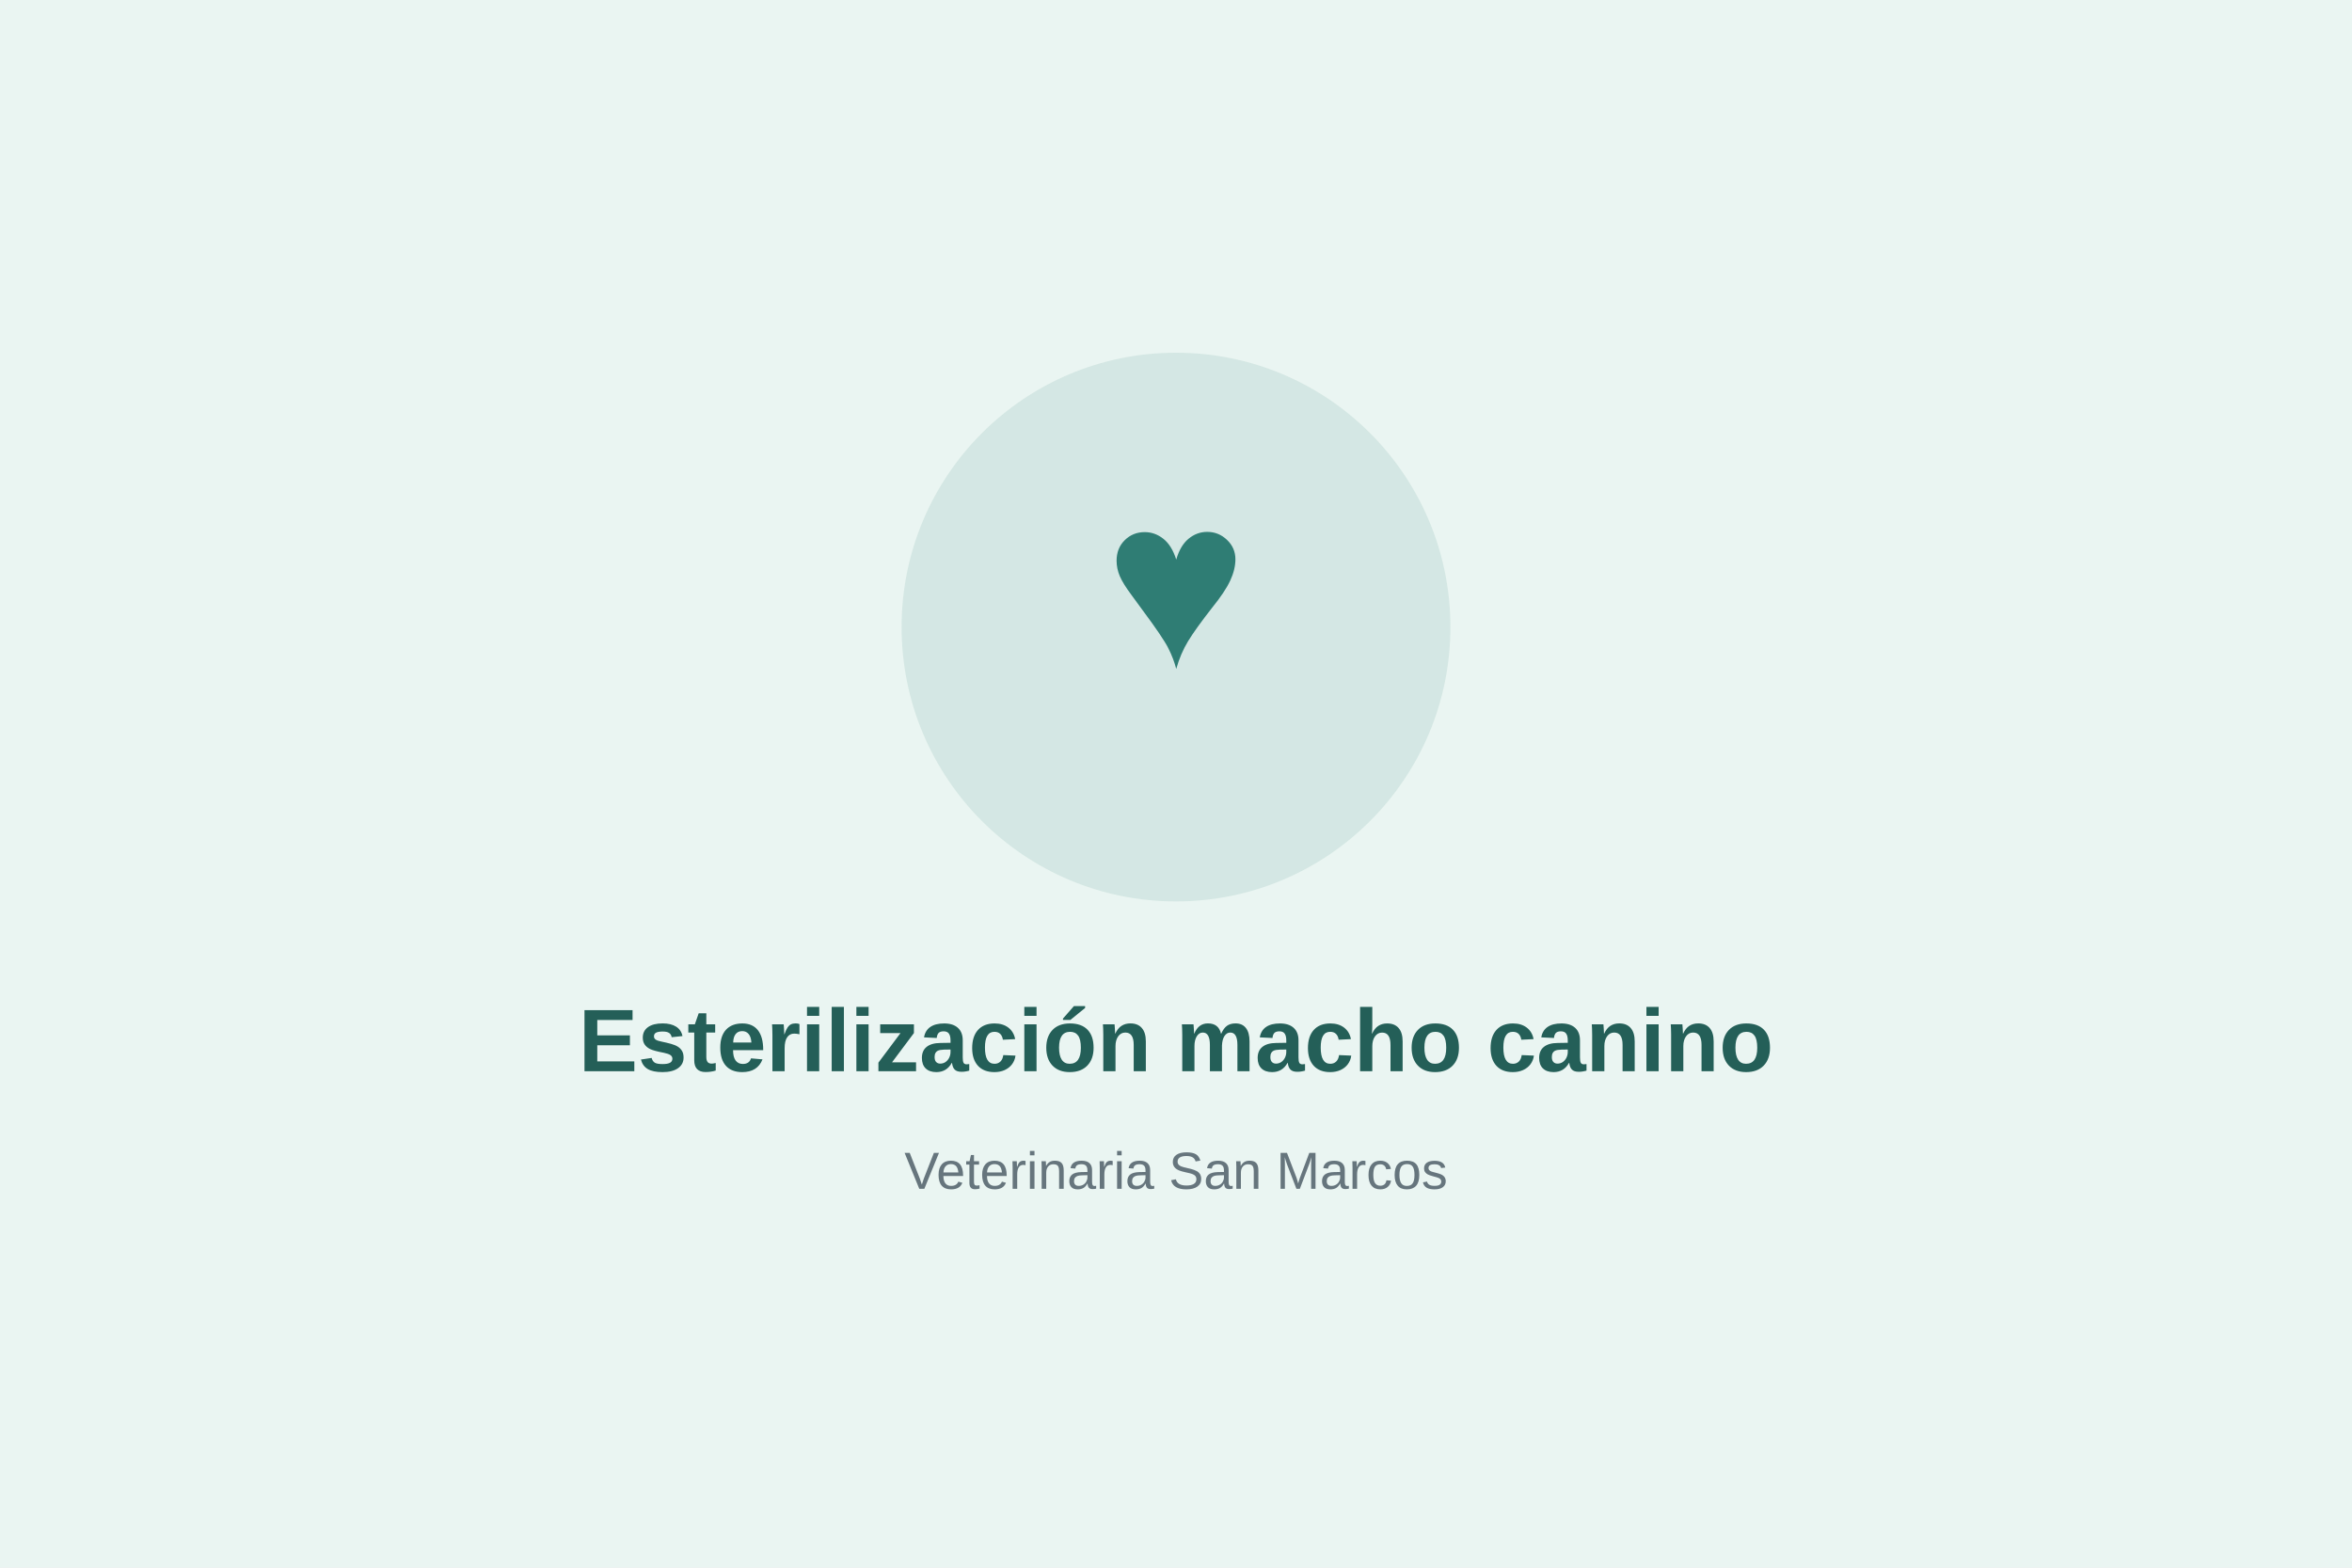
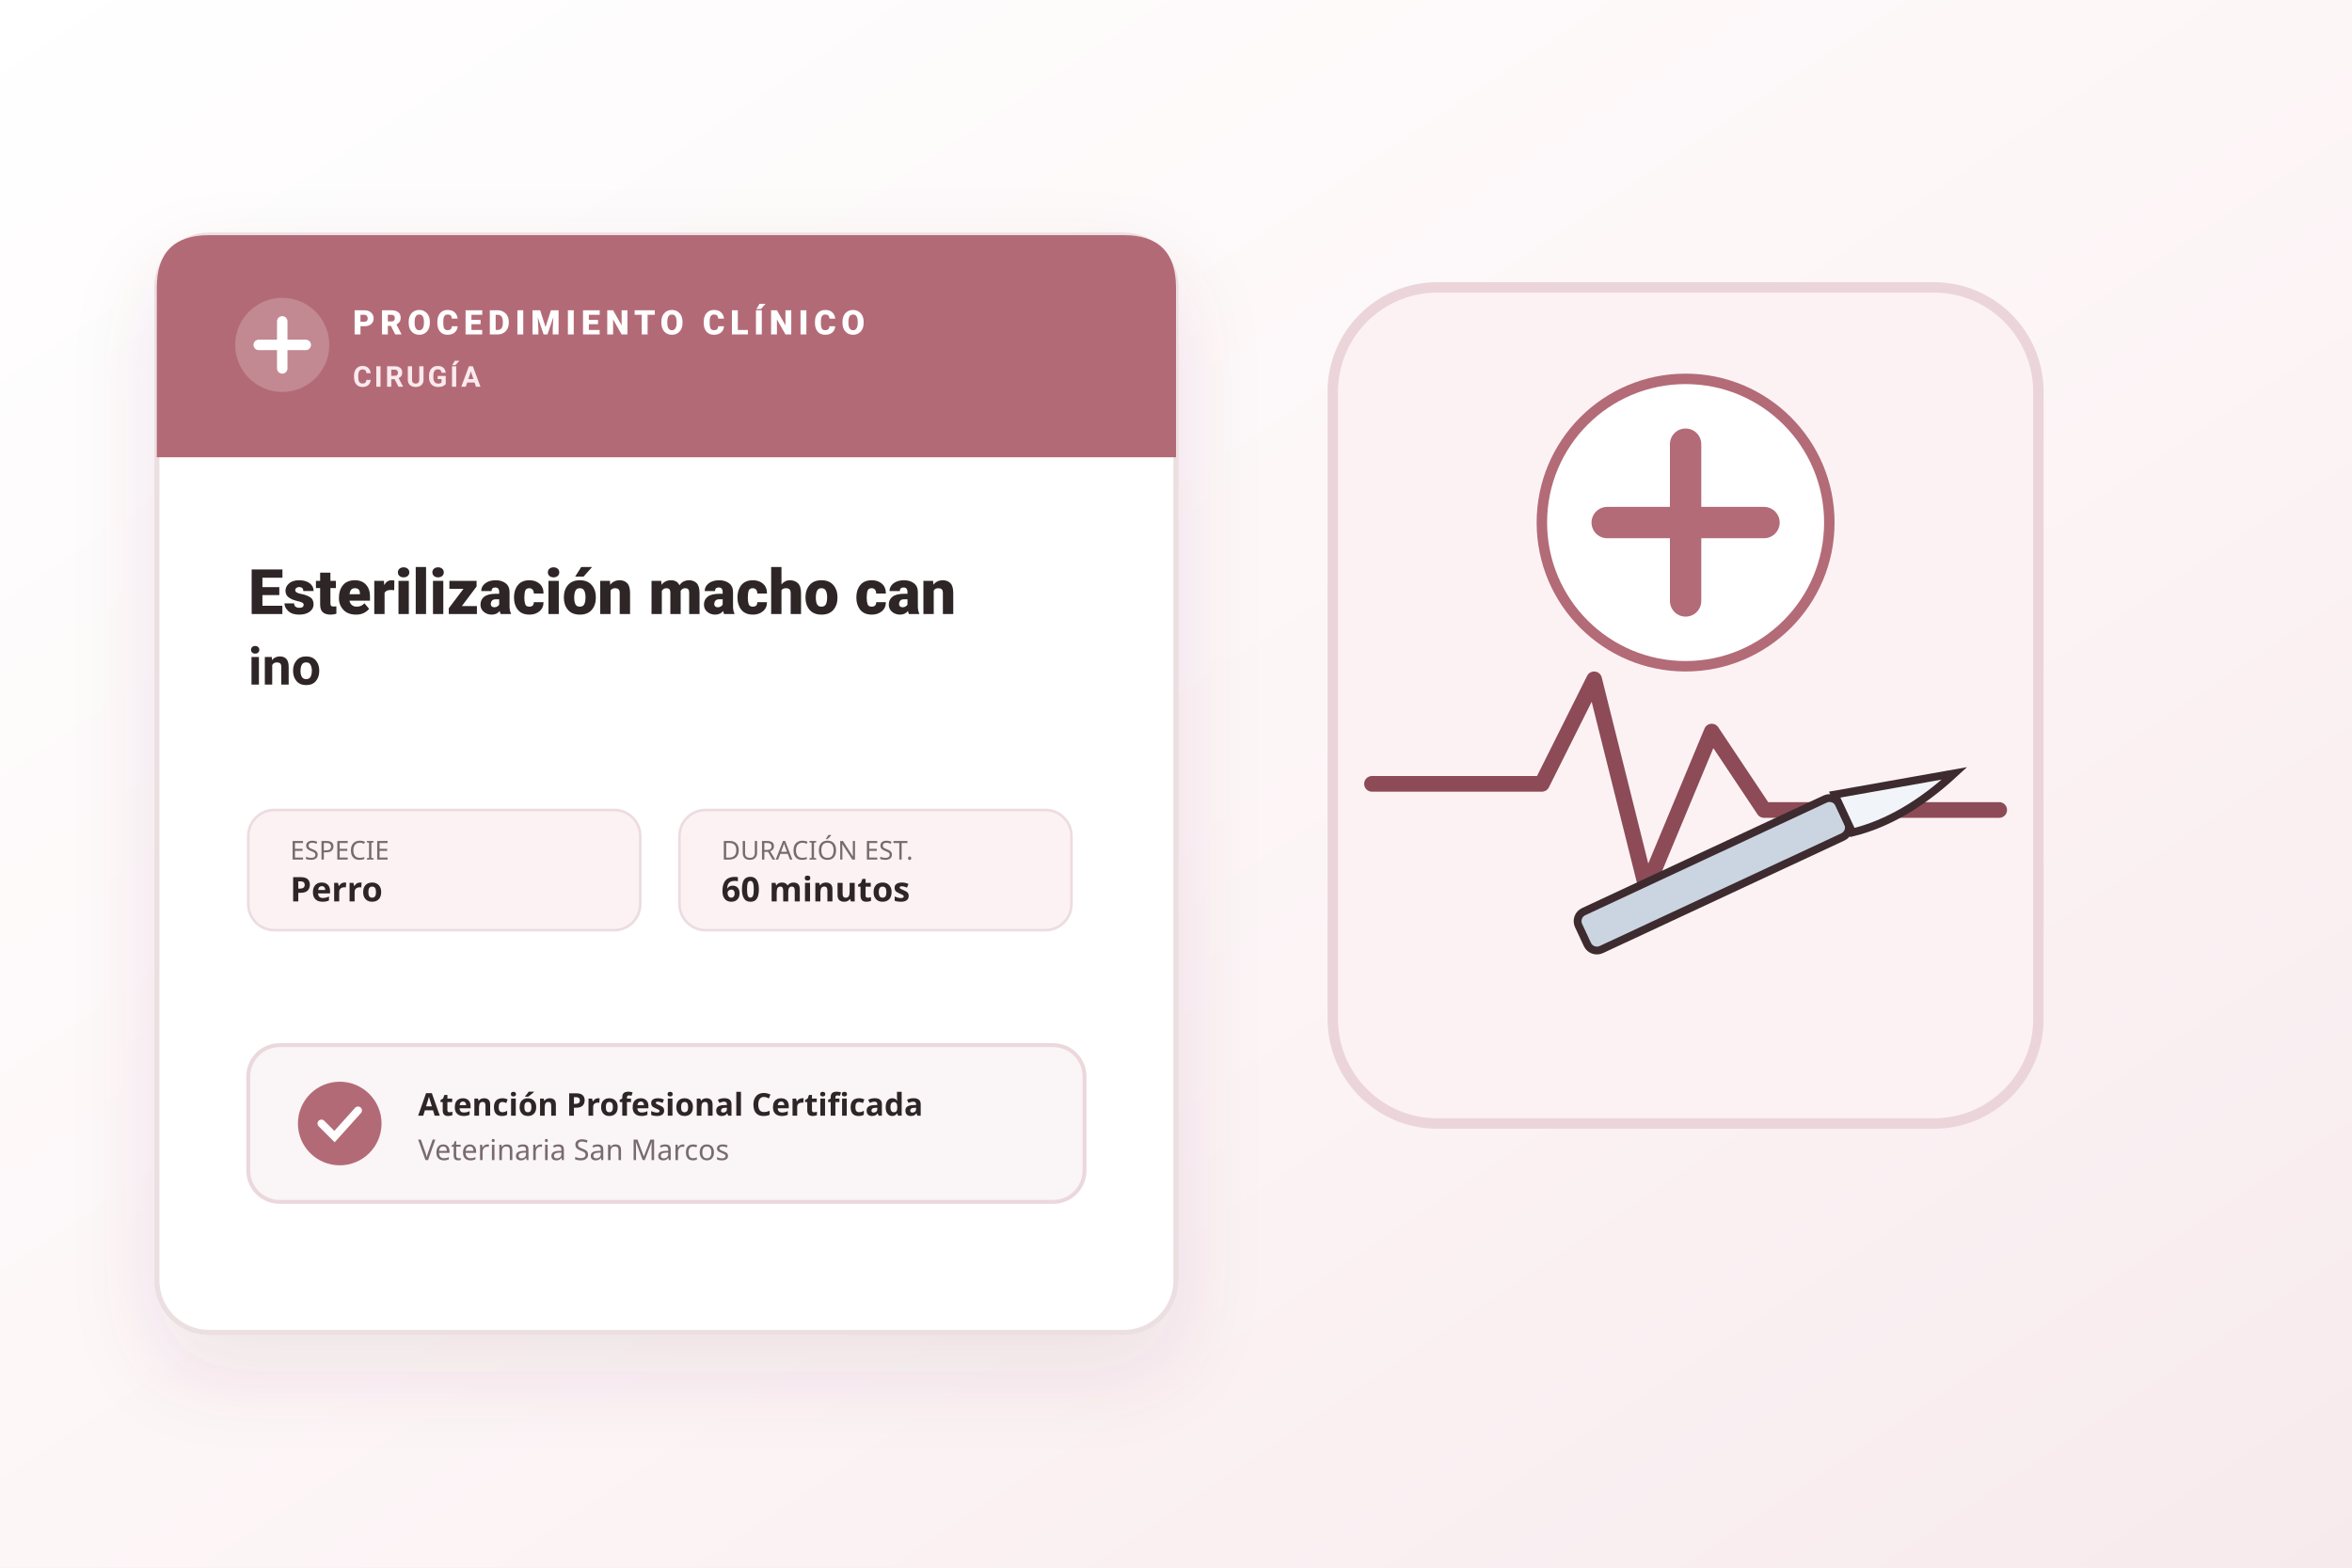
<svg xmlns="http://www.w3.org/2000/svg" width="900" height="600" viewBox="0 0 900 600">
-   <rect width="900" height="600" fill="#eaf5f2" />
-   <circle cx="450" cy="240" r="105" fill="#2f7d74" opacity=".12" />
-   <text x="450" y="255" text-anchor="middle" font-family="Arial, sans-serif" font-size="92" fill="#2f7d74">♥</text>
-   <text x="450" y="410" text-anchor="middle" font-family="Arial, sans-serif" font-size="34" font-weight="700" fill="#245f58">Esterilización macho canino</text>
-   <text x="450" y="455" text-anchor="middle" font-family="Arial, sans-serif" font-size="20" fill="#66757d">Veterinaria San Marcos</text>
+   <defs>
+     <linearGradient id="servBgGrad" x1="0%" y1="0%" x2="100%" y2="100%">
+       <stop offset="0%" stop-color="#ffffff" />
+       <stop offset="50%" stop-color="#fdf6f7" />
+       <stop offset="100%" stop-color="#f7eaed" />
+     </linearGradient>
+     <filter id="servShadow" x="-10%" y="-10%" width="130%" height="130%">
+       <feDropShadow dx="0" dy="14" stdDeviation="16" flood-color="#733b47" flood-opacity="0.1" />
+     </filter>
+   </defs>
+   <rect width="900" height="600" fill="url(#servBgGrad)" />
+   <g transform="translate(60, 90)" filter="url(#servShadow)">
+     <rect x="0" y="0" width="390" height="420" rx="20" fill="#ffffff" stroke="#ecdfe2" stroke-width="2" />
+     <path d="M 0,20 Q 0,0 20,0 L 370,0 Q 390,0 390,20 L 390,85 L 0,85 Z" fill="#b36b77" />
+     <g transform="translate(30, 24)">
+       <circle cx="18" cy="18" r="18" fill="#ffffff" opacity="0.2" />
+       <path d="M18,9 L18,27 M9,18 L27,18" stroke="#ffffff" stroke-width="4" stroke-linecap="round" />
+     </g>
+     <text x="75" y="38" font-family="'Segoe UI', Roboto, sans-serif" font-size="13" font-weight="800" fill="#ffffff" letter-spacing="2">PROCEDIMIENTO CLÍNICO</text>
+     <text x="75" y="58" font-family="'Segoe UI', Roboto, sans-serif" font-size="11" font-weight="600" fill="#faeaed" letter-spacing="1">CIRUGÍA</text>
+     <text x="35" y="145" font-family="'Segoe UI', Roboto, sans-serif" font-size="24" font-weight="800" fill="#2e2528">Esterilización macho can</text>
+     <text x="35" y="172" font-family="'Segoe UI', Roboto, sans-serif" font-size="20" font-weight="700" fill="#2e2528">ino</text>
+     <g transform="translate(35, 220)">
+       <rect x="0" y="0" width="150" height="46" rx="10" fill="#fcf2f4" stroke="#ecdce0" stroke-width="1" />
+       <text x="16" y="19" font-family="'Segoe UI', sans-serif" font-size="10" fill="#786b6f">ESPECIE</text>
+       <text x="16" y="35" font-family="'Segoe UI', sans-serif" font-size="13" font-weight="700" fill="#2e2528">Perro</text>
+       <rect x="165" y="0" width="150" height="46" rx="10" fill="#fcf2f4" stroke="#ecdce0" stroke-width="1" />
+       <text x="181" y="19" font-family="'Segoe UI', sans-serif" font-size="10" fill="#786b6f">DURACIÓN EST.</text>
+       <text x="181" y="35" font-family="'Segoe UI', sans-serif" font-size="13" font-weight="700" fill="#2e2528">60 minutos</text>
+     </g>
+     <g transform="translate(35, 310)">
+       <rect x="0" y="0" width="320" height="60" rx="12" fill="#faf5f6" stroke="#ebd8dc" stroke-width="1.5" />
+       <circle cx="35" cy="30" r="16" fill="#b36b77" />
+       <path d="M28,30 L33,35 L42,25" fill="none" stroke="#ffffff" stroke-width="3" stroke-linecap="round" />
+       <text x="65" y="27" font-family="'Segoe UI', sans-serif" font-size="12" font-weight="700" fill="#2e2528">Atención Profesional Certificada</text>
+       <text x="65" y="44" font-family="'Segoe UI', sans-serif" font-size="11" fill="#786b6f">Veterinaria San Marcos</text>
+     </g>
+   </g>
+   <g transform="translate(480, 90)">
+     <rect x="30" y="20" width="270" height="320" rx="40" fill="#fcf2f4" stroke="#ebd5da" stroke-width="4" />
+     <circle cx="165" cy="110" r="55" fill="#ffffff" stroke="#b36b77" stroke-width="4" />
+     <path d="M 165,80 L 165,140 M 135,110 L 195,110" stroke="#b36b77" stroke-width="12" stroke-linecap="round" />
+     <path d="M 45,210 L 110,210 L 130,170 L 150,250 L 175,190 L 195,220 L 285,220" fill="none" stroke="#8c4b56" stroke-width="6" stroke-linecap="round" stroke-linejoin="round" />
+     <g transform="translate(100, 260) rotate(-25)">
+       <rect x="20" y="10" width="110" height="16" rx="4" fill="#cbd5e1" stroke="#3d2b2f" stroke-width="3" />
+       <path d="M 130,10 L 175,22 Q 150,30 130,26 Z" fill="#f1f5f9" stroke="#3d2b2f" stroke-width="3" />
+     </g>
+   </g>
</svg>
